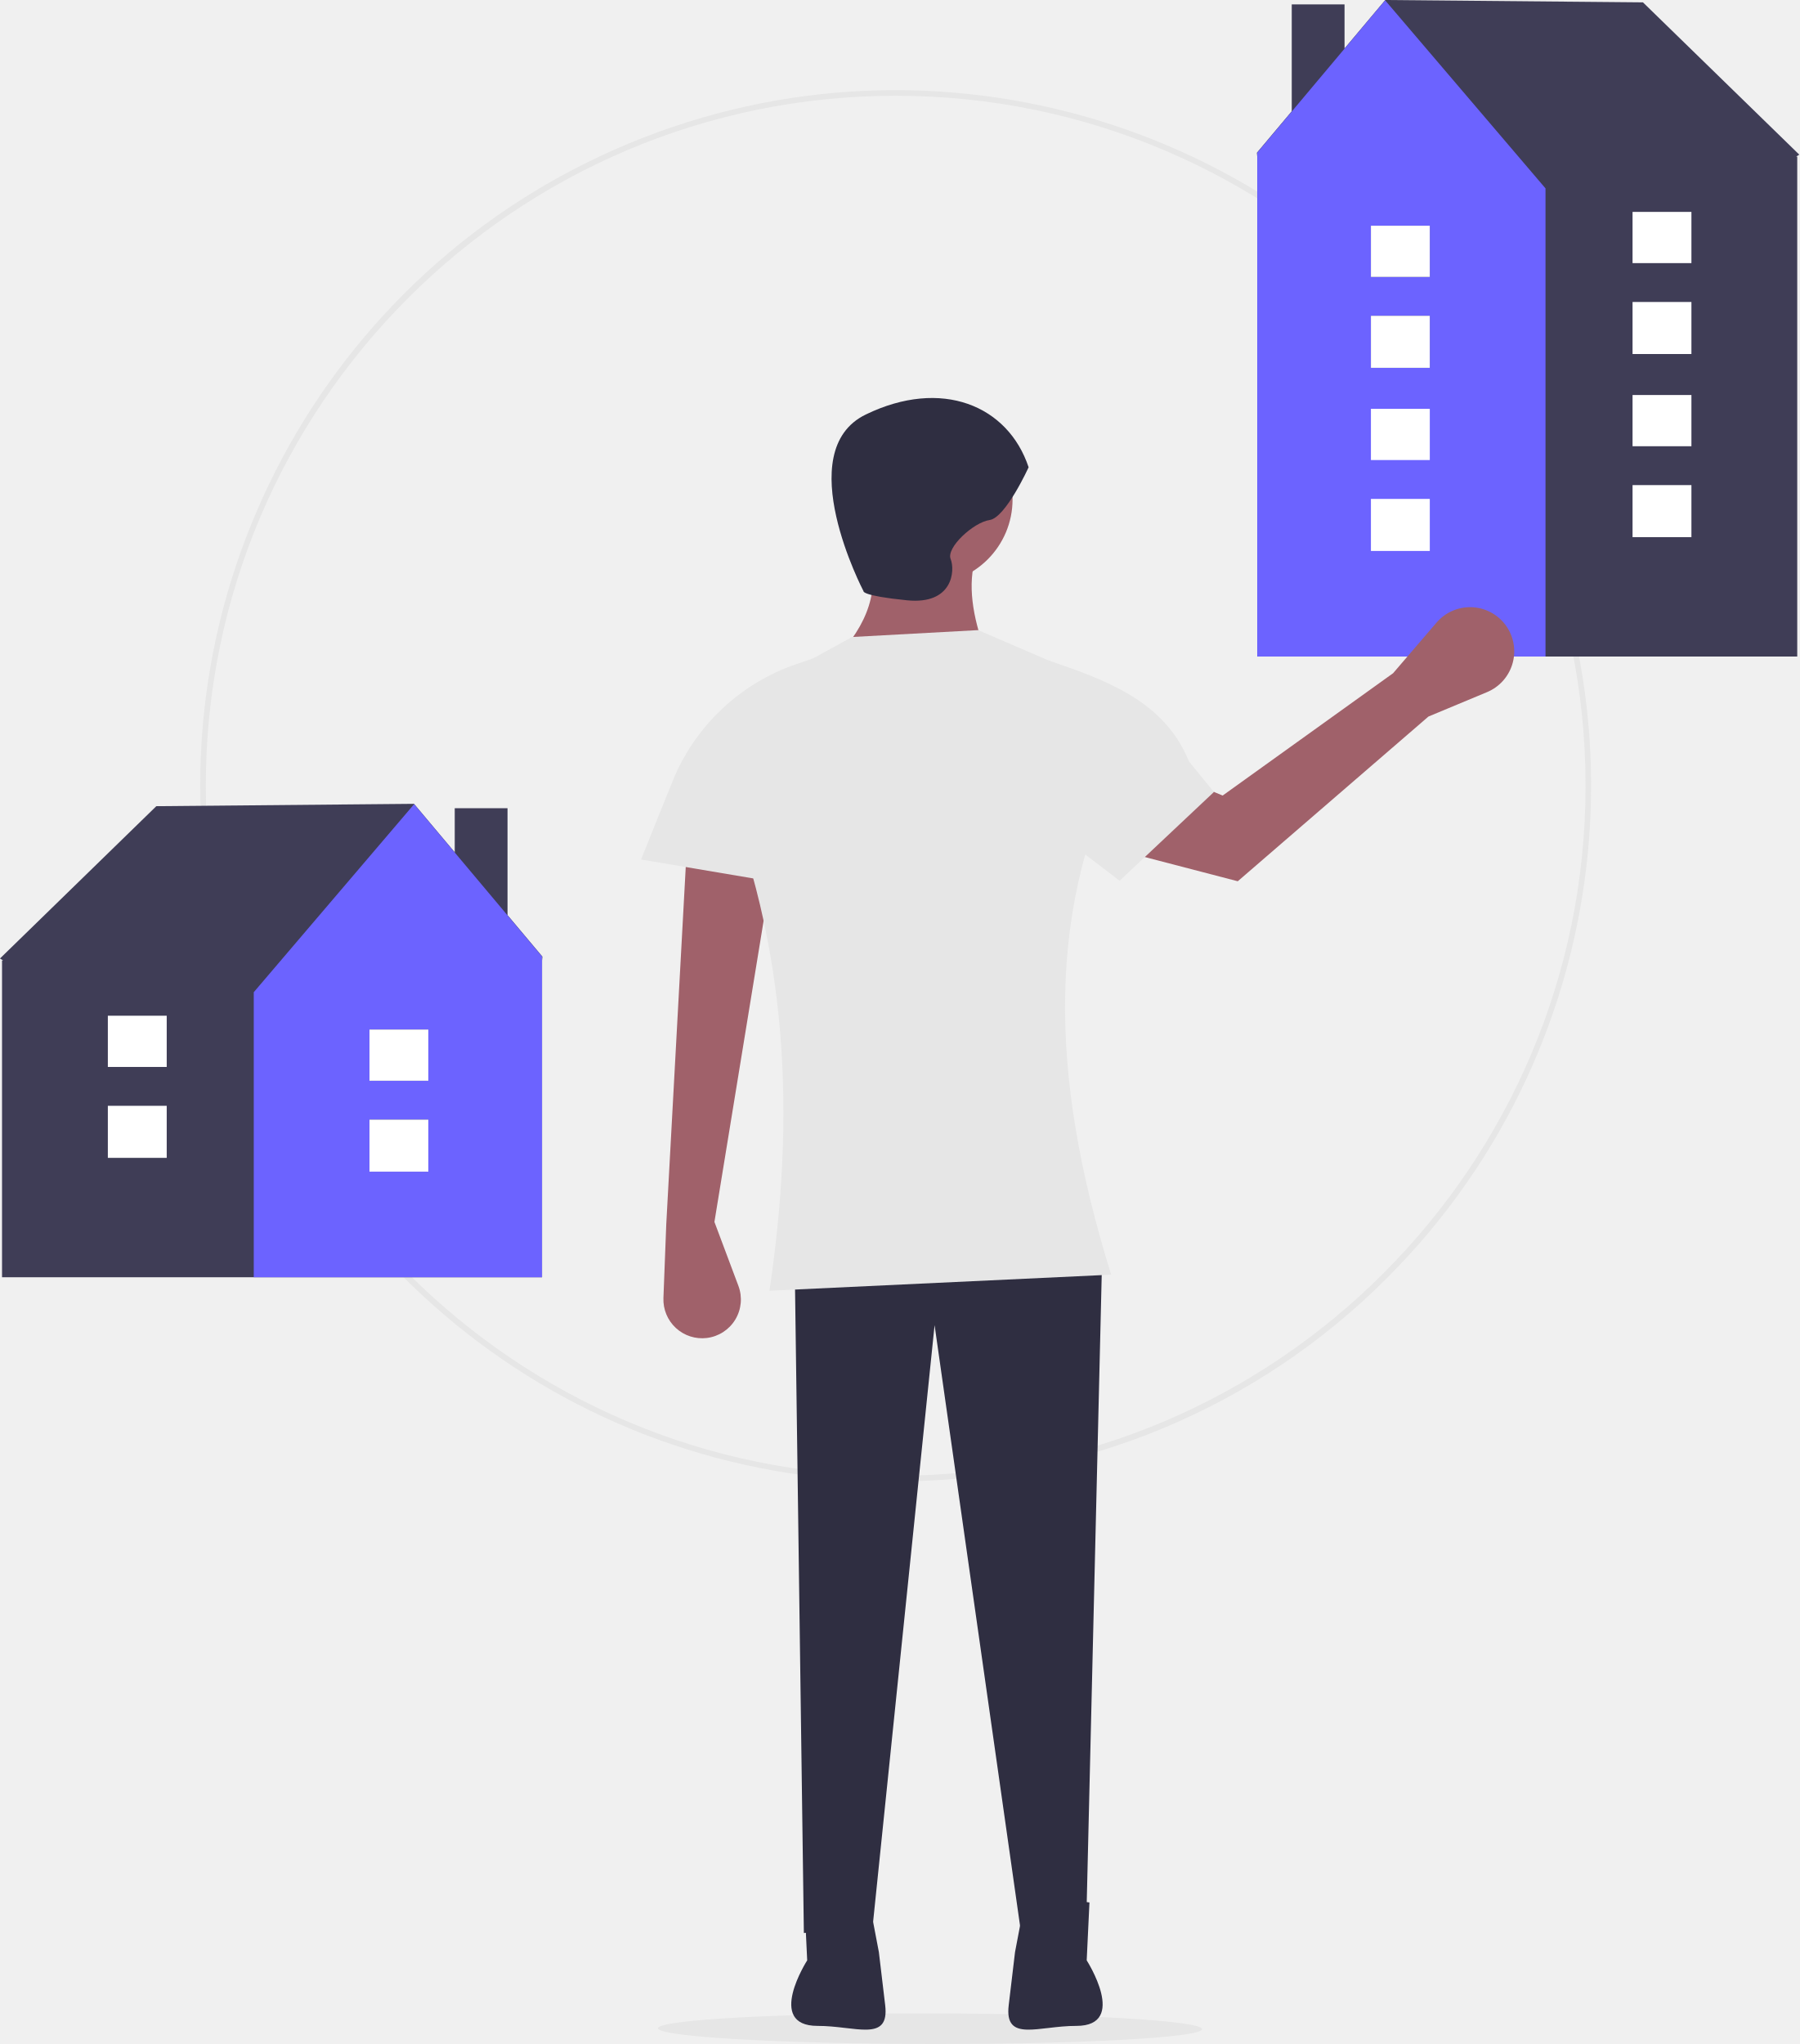
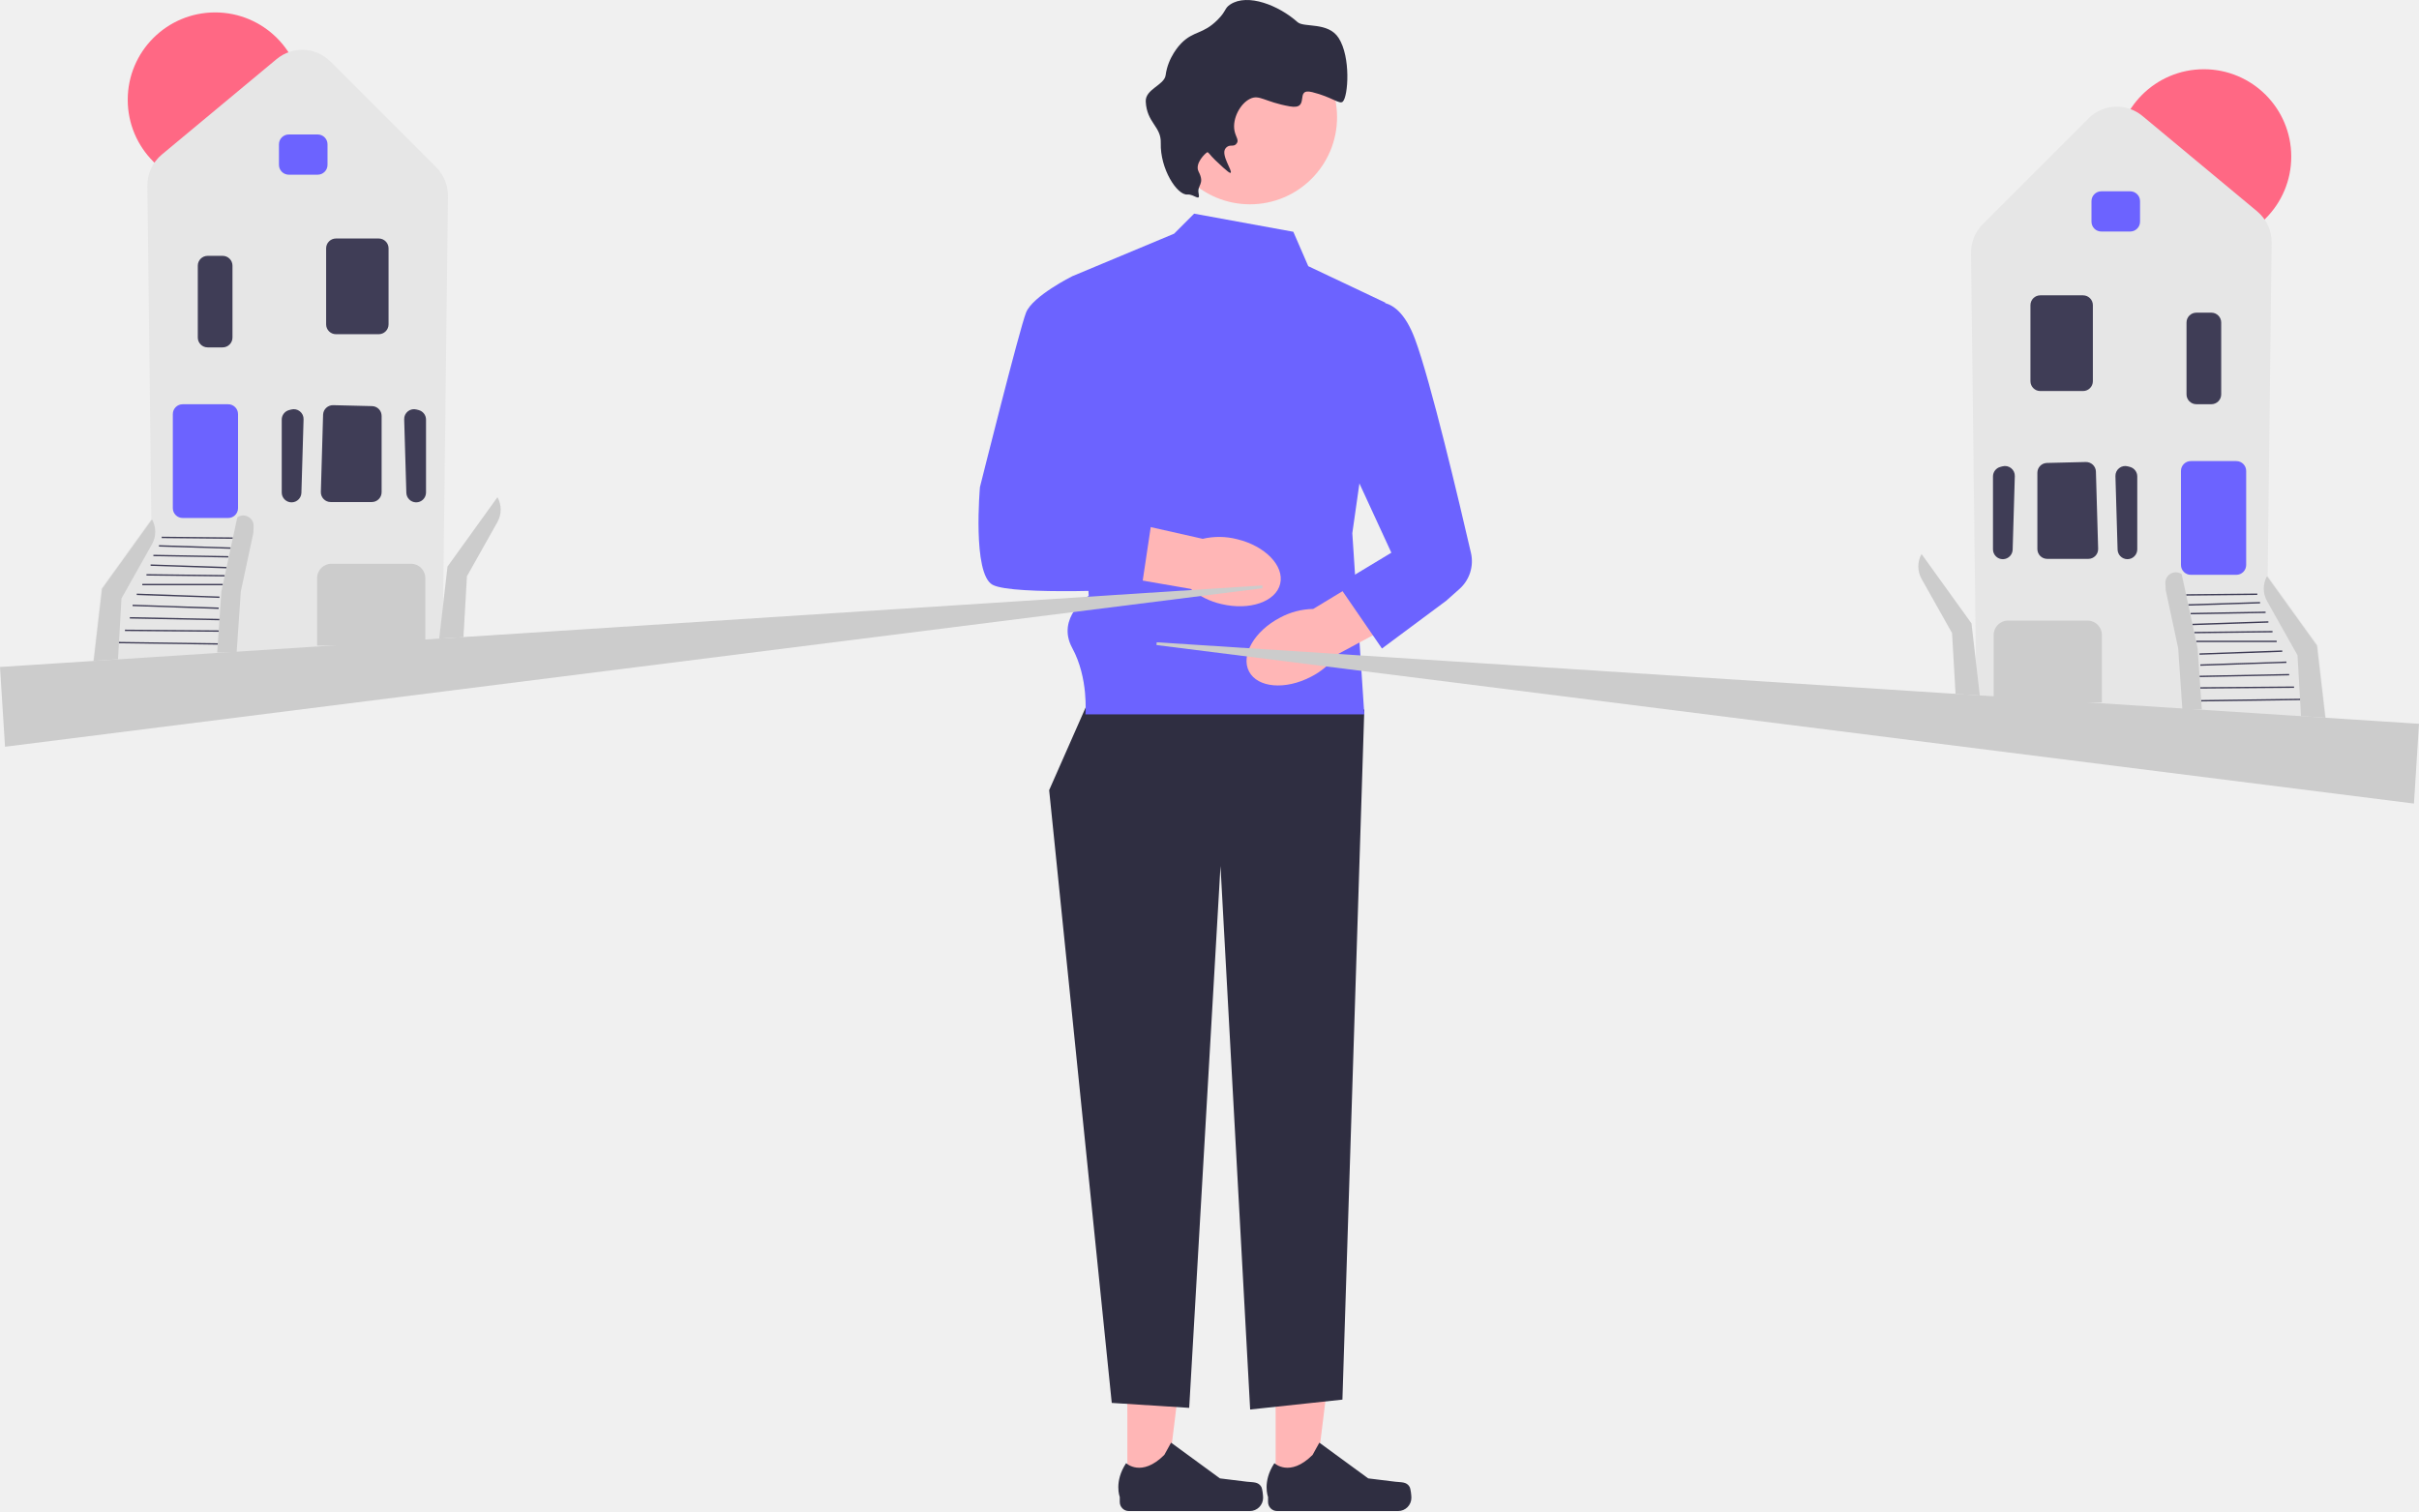
- <svg xmlns="http://www.w3.org/2000/svg" id="efec5e00-3a03-4cc7-a116-3276bdc4c472" data-name="Layer 1" width="648.601" height="736.677" viewBox="0 0 648.601 736.677">
-   <ellipse cx="610.961" cy="812.823" rx="5.513" ry="98.066" transform="translate(-478.5417 1340.817) rotate(-89.90804)" fill="#e6e6e6" />
-   <path d="M598.576,615.545a250.685,250.685,0,1,1,177.26-73.424A249.045,249.045,0,0,1,598.576,615.545Zm0-499.369c-137.125,0-248.684,111.559-248.684,248.684S461.451,613.545,598.576,613.545c137.125,0,248.684-111.56,248.684-248.685S735.7,116.176,598.576,116.176Z" transform="translate(-275.6997 -81.66159)" fill="#e6e6e6" />
-   <rect x="163.923" y="291.289" width="19.027" height="65.862" fill="#3f3d56" />
-   <polygon points="195.515 344.761 149.239 289.708 56.349 290.557 0 345.442 1.139 346.174 0.732 346.174 0.732 460.334 195.39 460.334 195.39 346.174 195.515 344.761" fill="#3f3d56" />
-   <polygon points="149.287 289.825 91.475 357.603 91.475 460.334 195.39 460.334 195.39 344.71 149.287 289.825" fill="#6c63ff" />
-   <rect x="133.187" y="403.523" width="21.222" height="18.758" fill="#3f3d56" />
-   <rect x="133.187" y="371.055" width="21.222" height="18.46" fill="#3f3d56" />
-   <rect x="133.187" y="403.523" width="21.222" height="18.758" fill="#fff" />
-   <rect x="133.187" y="371.055" width="21.222" height="18.46" fill="#fff" />
-   <rect x="38.875" y="398.545" width="21.222" height="18.758" fill="#3f3d56" />
-   <rect x="38.875" y="366.077" width="21.222" height="18.46" fill="#3f3d56" />
-   <rect x="38.875" y="398.545" width="21.222" height="18.758" fill="#fff" />
-   <rect x="38.875" y="366.077" width="21.222" height="18.46" fill="#fff" />
-   <rect x="465.651" y="1.581" width="19.027" height="65.862" fill="#3f3d56" />
-   <polygon points="453.211 56.466 453.211 236.624 647.869 236.624 647.869 56.466 647.462 56.466 648.601 55.734 592.252 0.849 499.362 0 453.086 55.053 453.211 56.466" fill="#3f3d56" />
-   <polygon points="453.211 55.002 453.211 236.624 557.126 236.624 557.126 67.896 499.314 0.117 453.211 55.002" fill="#6c63ff" />
-   <rect x="494.191" y="113.815" width="21.222" height="18.758" fill="#3f3d56" />
-   <rect x="494.191" y="81.347" width="21.222" height="18.46" fill="#3f3d56" />
-   <rect x="494.191" y="113.815" width="21.222" height="18.758" fill="#fff" />
-   <rect x="494.191" y="81.347" width="21.222" height="18.46" fill="#fff" />
-   <rect x="588.504" y="108.837" width="21.222" height="18.758" fill="#3f3d56" />
-   <rect x="588.504" y="76.37" width="21.222" height="18.46" fill="#3f3d56" />
-   <rect x="588.504" y="108.837" width="21.222" height="18.758" fill="#fff" />
-   <rect x="588.504" y="76.37" width="21.222" height="18.46" fill="#fff" />
-   <rect x="494.191" y="179.812" width="21.222" height="18.758" fill="#fff" />
-   <rect x="494.191" y="147.344" width="21.222" height="18.46" fill="#fff" />
-   <rect x="588.504" y="174.835" width="21.222" height="18.758" fill="#fff" />
-   <rect x="588.504" y="142.367" width="21.222" height="18.46" fill="#fff" />
-   <circle cx="334.42" cy="179.978" r="30.588" fill="#a0616a" />
-   <path d="M578.705,317.029l52.082-.827c-4.48-12.344-6.421-23.902-3.307-33.895l-39.682-4.134Q595.841,297.601,578.705,317.029Z" transform="translate(-275.6997 -81.66159)" fill="#a0616a" />
-   <path d="M533.236,522.052l8.649,23.063a13.966,13.966,0,0,1-11.386,18.767h0a13.966,13.966,0,0,1-15.646-14.4l1.023-26.604,7.44-136.406,30.588,9.094Z" transform="translate(-275.6997 -81.66159)" fill="#a0616a" />
-   <polygon points="289.778 696.669 314.579 694.189 336.9 477.592 368.315 698.323 391.463 697.496 397.25 455.271 286.471 455.271 289.778 696.669" fill="#2f2e41" />
-   <path d="M646.495,250.066s-8.267,18.188-14.054,19.014-15.707,9.92-14.054,14.054.827,16.534-15.707,14.881-15.707-3.307-15.707-3.307-26.455-50.429.827-63.656S639.054,227.745,646.495,250.066Z" transform="translate(-275.6997 -81.66159)" fill="#2f2e41" />
-   <path d="M668.427,767.325l-.994,20.867s15.145,23.621-3.735,23.621c-.189,0,.186.001,0,0-13.653-.043-25.993,6.101-24.379-7.456l2.279-19.145,3.975-20.867Z" transform="translate(-275.6997 -81.66159)" fill="#2f2e41" />
-   <path d="M565.684,767.325l.994,20.867s-15.145,23.621,3.735,23.621c.189,0-.186.001,0,0,13.653-.043,25.993,6.101,24.379-7.456l-2.279-19.145-3.975-20.867Z" transform="translate(-275.6997 -81.66159)" fill="#2f2e41" />
-   <path d="M553.077,546.853l123.179-5.787c-22.973-73.72-23.143-134.041,5.787-189.586a29.74,29.74,0,0,0-17.974-27.314l-35.762-15.405L582.838,311.242,552.836,327.743A35.715,35.715,0,0,0,534.379,360.863C560.646,423.566,562.146,485.396,553.077,546.853Z" transform="translate(-275.6997 -81.66159)" fill="#e6e6e6" />
-   <path d="M575.398,403.006l-68.617-11.574,11.305-28.067a73.963,73.963,0,0,1,44.772-42.384l6.753-2.299Z" transform="translate(-275.6997 -81.66159)" fill="#e6e6e6" />
-   <path d="M790.634,339.906l21.122-8.801a15.919,15.919,0,0,0,7.345-23.183l0,0a15.919,15.919,0,0,0-25.546-1.881l-15.673,18.257-61.435,44.085-41.763-17.336-4.975,34.639,52.176,13.589Z" transform="translate(-275.6997 -81.66159)" fill="#a0616a" />
-   <path d="M679.3,399.103l34-32-9-11c-8.044-19.971-26.538-28.184-46.919-35.122l-6.753-2.299-5.328,54.421Z" transform="translate(-275.6997 -81.66159)" fill="#e6e6e6" />
+ <svg xmlns="http://www.w3.org/2000/svg" id="a" width="734.116" height="458.679" viewBox="0 0 734.116 458.679">
+   <g>
+     <g>
+       <polygon points="387.13 451.571 398.989 451.57 404.631 405.827 387.128 405.828 387.13 451.571" fill="#ffb6b6" />
+       <path d="M427.761,451.302h0c.369,.622,.564,2.629,.564,3.352h0c0,2.223-1.802,4.025-4.025,4.025h-36.726c-1.516,0-2.746-1.229-2.746-2.746v-1.529s-1.817-4.596,1.924-10.26c0,0,4.649,4.435,11.596-2.512l2.049-3.711,14.829,10.845,8.219,1.012c1.798,.221,3.392-.034,4.317,1.523h0Z" fill="#2f2e41" />
+     </g>
+     <g>
+       <polygon points="342.13 451.571 353.989 451.57 359.631 405.827 342.128 405.828 342.13 451.571" fill="#ffb6b6" />
+       <path d="M382.761,451.302h0c.369,.622,.564,2.629,.564,3.352h0c0,2.223-1.802,4.025-4.025,4.025h-36.726c-1.516,0-2.746-1.229-2.746-2.746v-1.529s-1.817-4.596,1.924-10.26c0,0,4.649,4.435,11.596-2.512l2.049-3.711,14.829,10.845,8.219,1.012c1.798,.221,3.392-.034,4.317,1.523h0Z" fill="#2f2e41" />
+     </g>
+     <polygon points="333.396 205.856 318.396 239.856 337.396 425.856 360.896 427.356 370.396 262.856 379.396 427.856 407.396 424.856 414.038 215.395 333.396 205.856" fill="#2f2e41" />
+     <path d="M392.495,70.356l-30.098-5.5-6.079,6.079-30.921,12.921,5,97s-10,6.661-5,15.831,4,20.169,4,20.169h84.642l-3.642-55,10-70-23.366-11.062-4.535-10.438h-0Z" fill="#6c63ff" />
+     <path id="b" d="M370.679,183.364c8.551,2.041,16.535-.716,17.834-6.158,1.298-5.442-4.581-11.507-13.135-13.548-3.406-.862-6.969-.896-10.39-.099l-36.34-8.191-3.481,17.135,36.194,6.256c2.694,2.257,5.889,3.836,9.318,4.605l0,0Z" fill="#ffb6b6" />
+     <path d="M331.396,88.856l-6-5s-12,6-14,11-14,53-14,53c0,0-2.354,26.306,3.823,29.653s45.177,1.347,45.177,1.347l3-20-16-6-2-64Z" fill="#6c63ff" />
+     <circle cx="379.335" cy="35.584" r="26.433" fill="#ffb6b6" />
+     <path d="M360.377,59.05c-3.167,.283-8.336-7.818-8.106-15.663,.148-5.047-4.234-6.039-4.559-12.548-.19-3.793,5.636-4.975,6.036-8.017,.725-5.512,4.281-9.22,4.725-9.671,3.832-3.892,6.537-2.627,11.043-7.137,2.713-2.716,2.018-3.46,3.845-4.664,5.274-3.476,14.749,.291,20.416,5.367,1.961,1.756,9.27-.163,12.463,4.796,3.762,5.843,2.888,17.759,1.275,19.332-.98,.955-3.218-1.379-9.284-2.877-5.616-1.387-.318,5.472-6.811,4.321-7.677-1.361-9.181-3.697-12.056-2.296-3.039,1.481-5.414,6.067-4.725,9.671,.342,1.789,1.334,2.786,.775,3.696-1.021,1.661-2.193,.032-3.502,1.699-1.523,1.938,2.262,6.912,1.549,7.392-.144,.097-.578,.084-4.664-3.845-1.631-1.569-2.11-2.532-2.429-2.385-.517,.239-3.903,3.394-2.61,5.886,2.012,3.877-.563,3.998,0,6.608,.581,2.693-1.369,.156-3.382,.336h0Z" fill="#2f2e41" />
+     <path id="c" d="M388.476,187.479c-7.794,4.068-12.012,11.386-9.422,16.346s11.005,5.681,18.801,1.611c3.136-1.583,5.848-3.894,7.908-6.74l32.804-17.652-8.612-15.217-31.424,19.018c-3.514,.063-6.962,.967-10.054,2.636Z" fill="#ffb6b6" />
+     <path d="M414.396,92.856s9-6,15,10c4.734,12.623,13.513,49.83,17.008,64.975,.928,4.02-.415,8.22-3.499,10.962l-4.009,3.564-19.5,14.5-13.295-19.347,16.148-9.736-18.415-39.949,10.563-34.969-0-0Z" fill="#6c63ff" />
+   </g>
+   <g>
+     <circle cx="668.825" cy="47.544" r="26.525" fill="#ff6884" />
+     <path d="M629.694,213.221l-29.916-1.907-1.613-134.521c-.039-3.265,1.263-6.462,3.572-8.771l32.049-32.049c4.486-4.486,11.548-4.81,16.426-.752l34.781,28.933c2.837,2.36,4.44,5.831,4.396,9.521l-1.195,101.167,15.117,20.995,.032,.044,2.561,22.198-76.21-4.858Z" fill="#e6e6e6" />
+     <path d="M634.721,67.294v-6.238c0-1.647,1.34-2.986,2.986-2.986h8.764c1.647,0,2.986,1.34,2.986,2.986v6.238c0,1.647-1.339,2.986-2.986,2.986h-8.764c-1.647,0-2.986-1.34-2.986-2.986Z" fill="#6c63ff" />
+     <path d="M616.196,115.713v-23.079c0-1.647,1.34-2.986,2.986-2.986h12.975c1.647,0,2.986,1.34,2.986,2.986v23.079c0,1.647-1.339,2.986-2.986,2.986h-12.975c-1.647,0-2.986-1.34-2.986-2.986Z" fill="#3f3d56" />
+     <path d="M645.524,169.737c-1.568-.056-2.833-1.328-2.879-2.897l-.656-22.307c-.028-.952,.384-1.837,1.131-2.429,.747-.591,1.703-.789,2.623-.544l.656,.175c1.305,.348,2.217,1.534,2.217,2.885v22.132c0,.817-.324,1.581-.912,2.148-.562,.543-1.294,.838-2.071,.838-.036,0-.072-0-.109-.002Z" fill="#3f3d56" />
+     <path d="M605.74,168.901c-.588-.568-.912-1.331-.912-2.148v-22.132c0-1.351,.912-2.537,2.217-2.885l.656-.175c.921-.244,1.877-.047,2.623,.544,.747,.591,1.159,1.476,1.131,2.429l-.656,22.307c-.046,1.569-1.311,2.841-2.879,2.897-.036,.001-.073,.002-.109,.002-.777,0-1.509-.295-2.071-.838Z" fill="#3f3d56" />
+     <path d="M618.301,166.659v-23.146c0-1.634,1.28-2.945,2.913-2.985l11.792-.287c1.635-.023,3.01,1.26,3.058,2.899l.679,23.434c.023,.814-.276,1.583-.843,2.167-.567,.584-1.328,.905-2.142,.905h-12.472c-1.647,0-2.986-1.34-2.986-2.986Z" fill="#3f3d56" />
+     <path d="M688.002,182.475l9.243,16.432,1.061,18.479,7.36,.467-2.526-21.894-15.157-21.052h0c-1.308,2.355-1.301,5.22,.02,7.567Z" fill="#ccc" />
+     <rect x="668.014" y="212.302" width="30.001" height=".421" transform="translate(-2.84134 9.35705) rotate(-.78329)" fill="#3f3d56" />
+     <rect x="667.749" y="208.492" width="28.444" height=".421" transform="translate(-1.60961 5.33405) rotate(-.44761)" fill="#3f3d56" />
+     <rect x="667.509" y="204.849" width="27.212" height=".421" transform="translate(-3.87445 13.33964) rotate(-1.11892)" fill="#3f3d56" />
+     <rect x="667.742" y="201.241" width="26.142" height=".421" transform="translate(-6.31017 22.70362) rotate(-1.9017)" fill="#3f3d56" />
+     <rect x="667.503" y="197.886" width="25.119" height=".421" transform="translate(-6.54018 24.01605) rotate(-2.01348)" fill="#3f3d56" />
+     <rect x="666.479" y="194.486" width="24.45" height=".421" fill="#3f3d56" />
+     <rect x="665.904" y="191.671" width="23.763" height=".421" transform="translate(-2.2019 7.95538) rotate(-.6714)" fill="#3f3d56" />
+     <rect x="665.372" y="188.969" width="23.037" height=".421" transform="translate(-5.90507 22.5667) rotate(-1.9017)" fill="#3f3d56" />
+     <rect x="664.823" y="185.855" width="22.74" height=".421" transform="translate(-3.16573 11.91313) rotate(-1.00705)" fill="#3f3d56" />
+     <rect x="664.101" y="183.079" width="21.781" height=".421" transform="translate(-5.39565 21.17263) rotate(-1.78991)" fill="#3f3d56" />
+     <rect x="663.456" y="180.276" width="21.579" height=".421" transform="translate(-1.73033 6.59271) rotate(-.55951)" fill="#3f3d56" />
+     <path d="M661.878,171.501v-28.553c0-1.647,1.34-2.986,2.986-2.986h13.817c1.647,0,2.986,1.34,2.986,2.986v28.553c0,1.646-1.339,2.986-2.986,2.986h-13.817c-1.647,0-2.986-1.34-2.986-2.986Z" fill="#6c63ff" />
+     <path d="M629.694,213.221l-24.458-1.558-.197-.013v-18.928c0-2.394,1.947-4.342,4.341-4.342h24.158c2.394,0,4.341,1.948,4.341,4.342v20.5h-.211l-7.975-0Z" fill="#ccc" />
+     <path d="M663.562,119.713v-21.816c0-1.647,1.34-2.986,2.986-2.986h4.554c1.647,0,2.986,1.34,2.986,2.986v21.816c0,1.646-1.339,2.986-2.986,2.986h-4.554c-1.647,0-2.986-1.34-2.986-2.986Z" fill="#3f3d56" />
+     <path d="M668.194,215.327l-1.263-18.526-3.789-17.683-1.053-4.842h0c-2.163-1.471-5.076,.165-4.945,2.778l.103,2.064,3.789,17.683,1.263,18.526" fill="#ccc" />
+     <path d="M583.165,175.738l9.243,16.432,1.061,18.479,7.36,.467-2.526-21.894-15.157-21.052h0c-1.308,2.355-1.301,5.22,.02,7.567Z" fill="#ccc" />
+     <polygon points="350.97 195.805 351.025 194.965 734.116 219.705 732.589 243.926 350.97 195.805" fill="#ccc" />
+   </g>
+   <g>
+     <circle cx="65.29" cy="30.294" r="26.525" fill="#ff6884" />
+     <path d="M28.212,200.829l2.561-22.198,.032-.044,15.117-20.995-1.195-101.167c-.044-3.691,1.559-7.161,4.396-9.521l34.781-28.933c4.878-4.058,11.939-3.734,16.426,.752l32.049,32.049c2.309,2.309,3.611,5.506,3.572,8.771l-1.613,134.521-29.916,1.907-76.21,4.858Z" fill="#e6e6e6" />
+     <path d="M96.408,53.03h-8.764c-1.647,0-2.986-1.34-2.986-2.986v-6.238c0-1.647,1.339-2.986,2.986-2.986h8.764c1.647,0,2.986,1.34,2.986,2.986v6.238c0,1.647-1.34,2.986-2.986,2.986Z" fill="#6c63ff" />
+     <path d="M114.934,101.449h-12.975c-1.647,0-2.986-1.34-2.986-2.986v-23.079c0-1.647,1.339-2.986,2.986-2.986h12.975c1.647,0,2.986,1.34,2.986,2.986v23.079c0,1.647-1.34,2.986-2.986,2.986Z" fill="#3f3d56" />
+     <path d="M88.483,152.488c-.777,0-1.509-.295-2.071-.838-.588-.568-.912-1.331-.912-2.148v-22.132c0-1.351,.912-2.537,2.217-2.885l.656-.175c.921-.244,1.877-.047,2.623,.544,.747,.592,1.159,1.476,1.131,2.429l-.656,22.307c-.046,1.569-1.311,2.841-2.879,2.897-.036,.001-.073,.002-.109,.002Z" fill="#3f3d56" />
+     <path d="M126.305,152.488c-.036,0-.072-0-.109-.002-1.568-.056-2.833-1.328-2.879-2.897l-.656-22.307c-.028-.952,.384-1.837,1.131-2.429,.746-.591,1.702-.789,2.623-.544l.656,.175c1.305,.348,2.217,1.534,2.217,2.885v22.132c0,.817-.324,1.581-.912,2.148-.562,.542-1.294,.838-2.071,.838Z" fill="#3f3d56" />
+     <path d="M112.829,152.395h-12.472c-.814,0-1.575-.322-2.142-.905-.567-.584-.867-1.354-.843-2.167l.679-23.434c.048-1.639,1.423-2.921,3.058-2.899l11.792,.287c1.634,.04,2.913,1.352,2.913,2.985v23.146c0,1.646-1.34,2.986-2.986,2.986Z" fill="#3f3d56" />
+     <path d="M46.133,157.657h0l-15.157,21.052-2.526,21.894,7.36-.467,1.061-18.479,9.243-16.432c1.321-2.348,1.328-5.213,.02-7.567Z" fill="#ccc" />
+     <rect x="50.891" y="180.262" width=".421" height="30.001" transform="translate(-144.8414 243.6895) rotate(-89.21671)" fill="#3f3d56" />
+     <rect x="51.934" y="177.231" width=".421" height="28.444" transform="translate(-139.7094 242.0999) rotate(-89.55239)" fill="#3f3d56" />
+     <rect x="52.79" y="174.204" width=".421" height="27.212" transform="translate(-135.8086 237.1327) rotate(-88.88108)" fill="#3f3d56" />
+     <rect x="53.092" y="171.131" width=".421" height="26.142" transform="translate(-132.5667 231.3622) rotate(-88.0983)" fill="#3f3d56" />
+     <rect x="53.842" y="168.288" width=".421" height="25.119" transform="translate(-128.5813 228.5125) rotate(-87.98652)" fill="#3f3d56" />
+     <rect x="43.186" y="177.236" width="24.45" height=".421" fill="#3f3d56" />
+     <rect x="56.12" y="162.749" width=".421" height="23.763" transform="translate(-118.949 228.911) rotate(-89.3286)" fill="#3f3d56" />
+     <rect x="57.014" y="160.411" width=".421" height="23.037" transform="translate(-116.5088 223.4171) rotate(-88.0983)" fill="#3f3d56" />
+     <rect x="57.712" y="157.445" width=".421" height="22.74" transform="translate(-111.8847 223.7614) rotate(-88.99295)" fill="#3f3d56" />
+     <rect x="58.913" y="155.149" width=".421" height="21.781" transform="translate(-108.6812 219.948) rotate(-88.21009)" fill="#3f3d56" />
+     <rect x="59.659" y="152.447" width=".421" height="21.579" transform="translate(-103.9436 221.5091) rotate(-89.44049)" fill="#3f3d56" />
+     <path d="M69.251,157.236h-13.817c-1.647,0-2.986-1.34-2.986-2.986v-28.553c0-1.647,1.339-2.986,2.986-2.986h13.817c1.647,0,2.986,1.34,2.986,2.986v28.553c0,1.646-1.34,2.986-2.986,2.986Z" fill="#6c63ff" />
+     <path d="M96.447,195.972h-.211v-20.5c0-2.394,1.947-4.342,4.341-4.342h24.158c2.394,0,4.341,1.948,4.341,4.342v18.928l-.197,.013-24.458,1.558-7.975,0Z" fill="#ccc" />
+     <path d="M67.567,105.449h-4.554c-1.647,0-2.986-1.34-2.986-2.986v-21.816c0-1.647,1.339-2.986,2.986-2.986h4.554c1.647,0,2.986,1.34,2.986,2.986v21.816c0,1.646-1.34,2.986-2.986,2.986Z" fill="#3f3d56" />
+     <path d="M71.816,198.077l1.263-18.526,3.789-17.683,.103-2.064c.131-2.612-2.782-4.249-4.945-2.778h0l-1.053,4.842-3.789,17.683-1.263,18.526" fill="#ccc" />
+     <path d="M150.971,150.921h0l-15.157,21.052-2.526,21.894,7.36-.467,1.061-18.479,9.243-16.432c1.321-2.348,1.328-5.213,.02-7.567Z" fill="#ccc" />
+     <polygon points="1.527 226.676 0 202.455 383.091 177.715 383.145 178.555 1.527 226.676" fill="#ccc" />
+   </g>
</svg>
